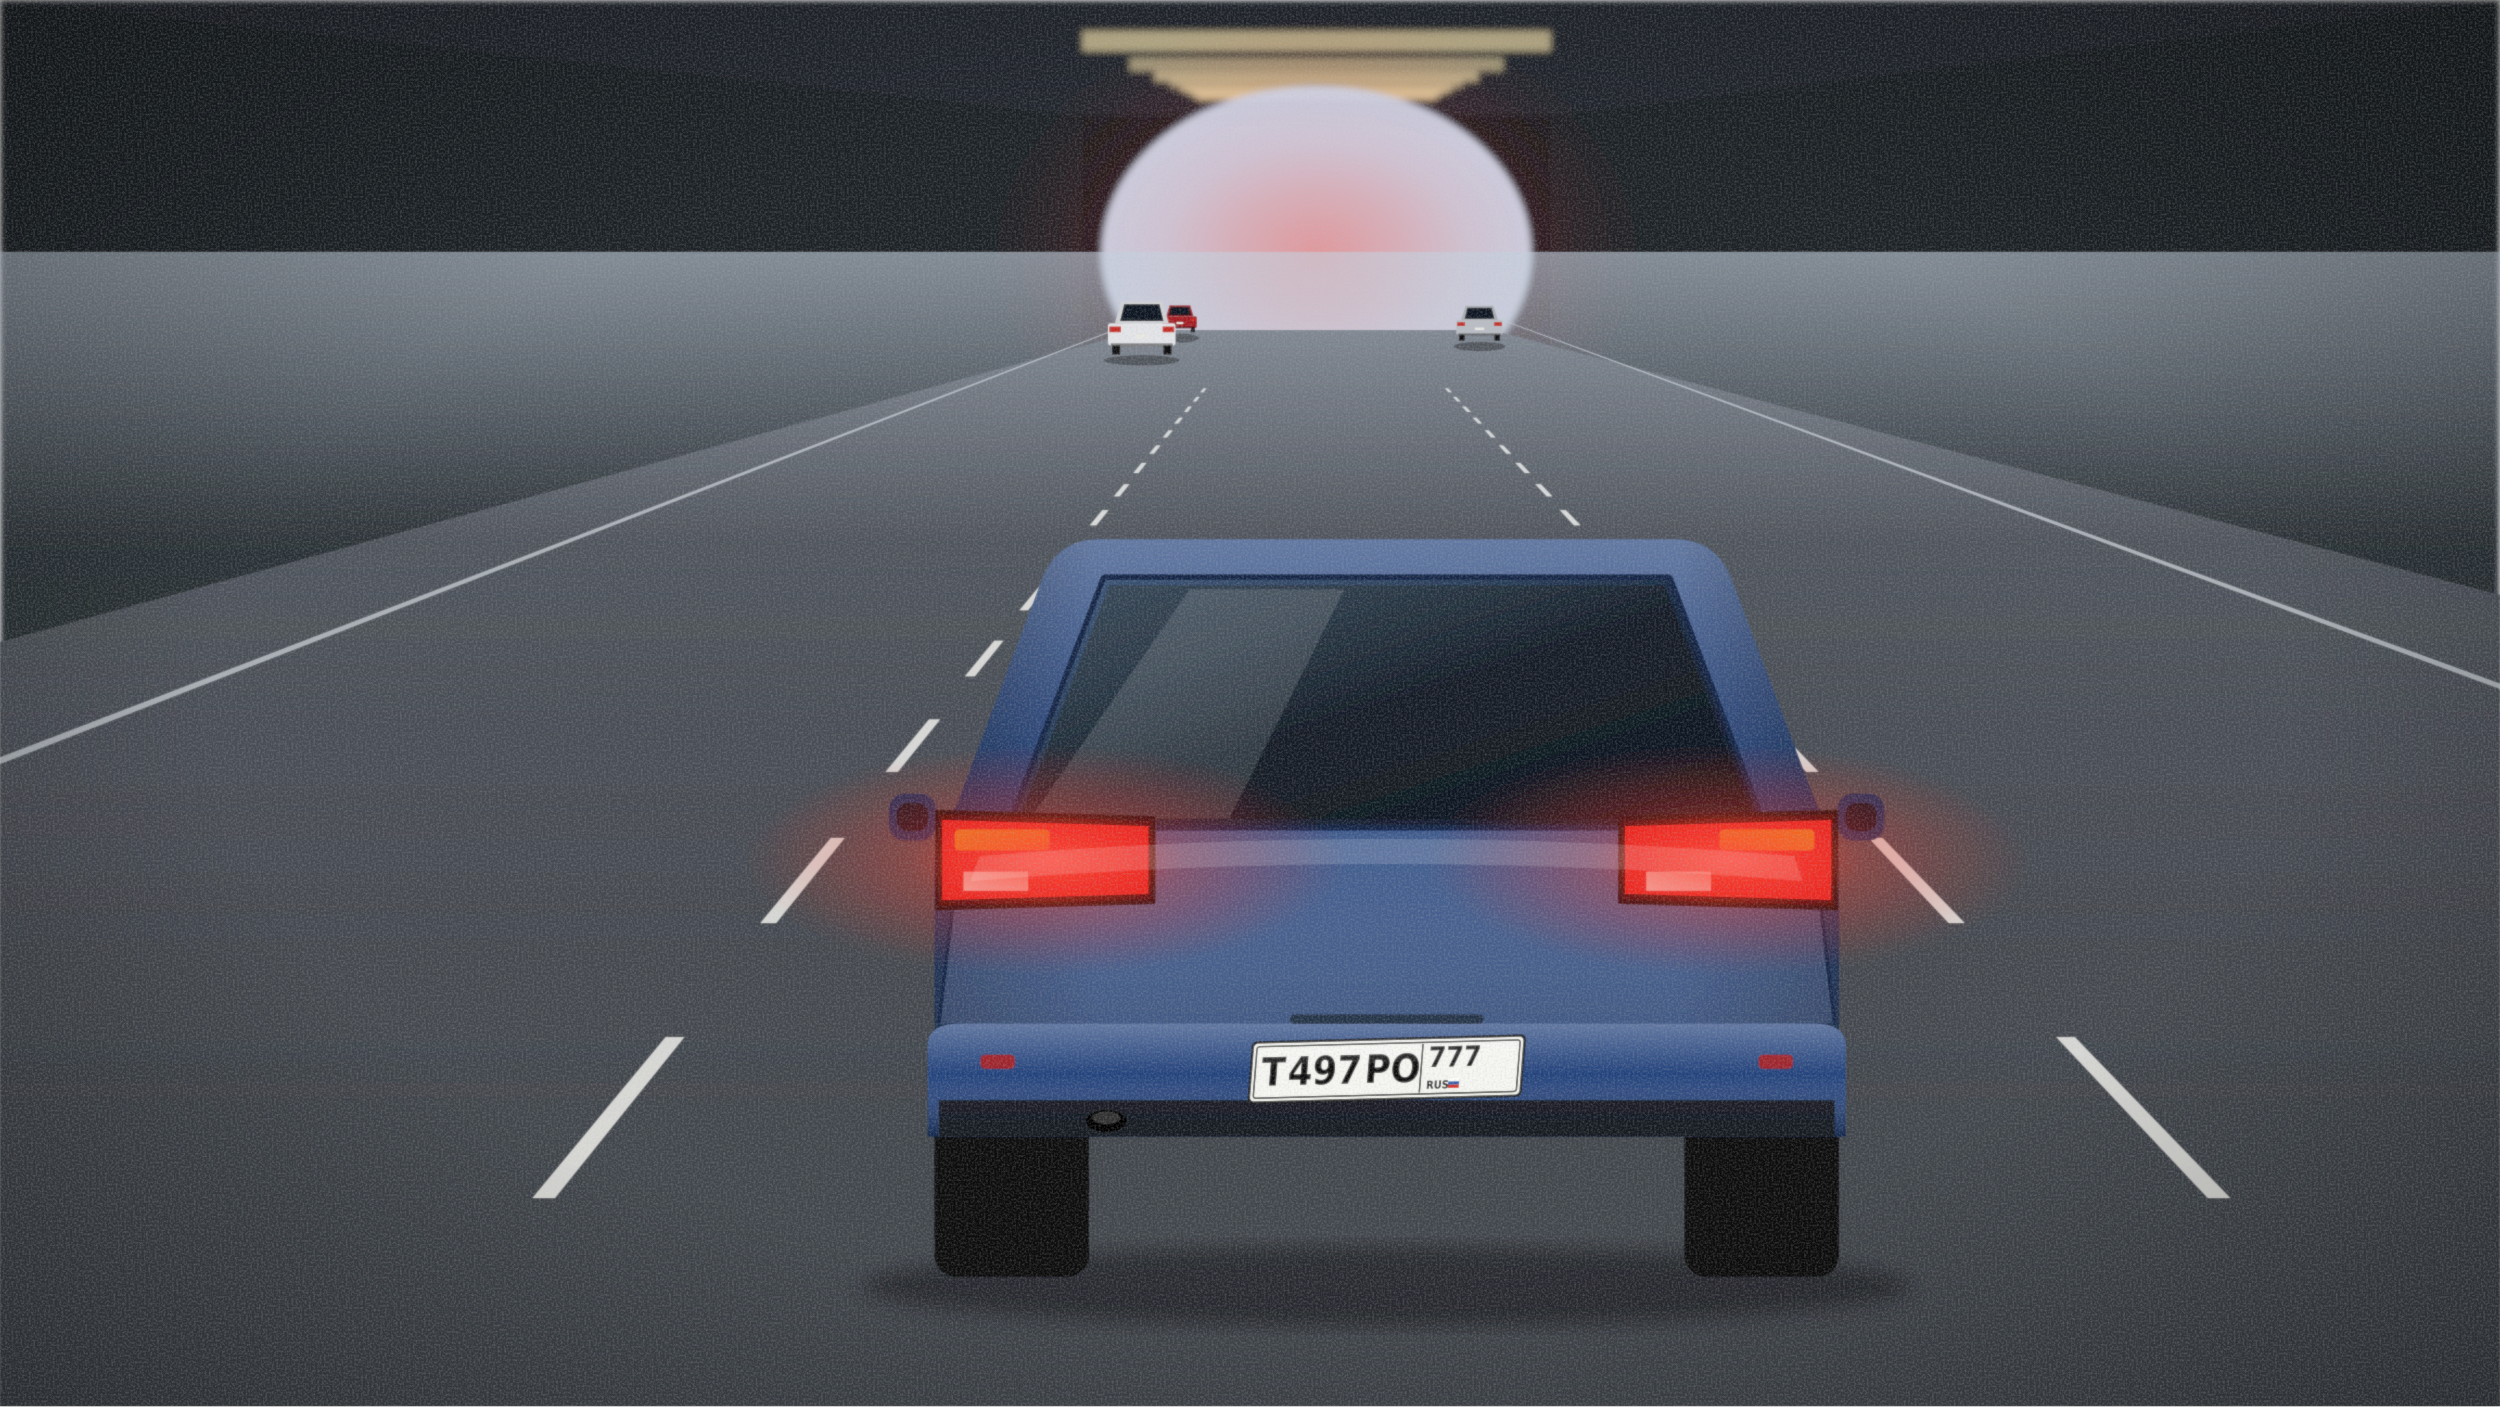
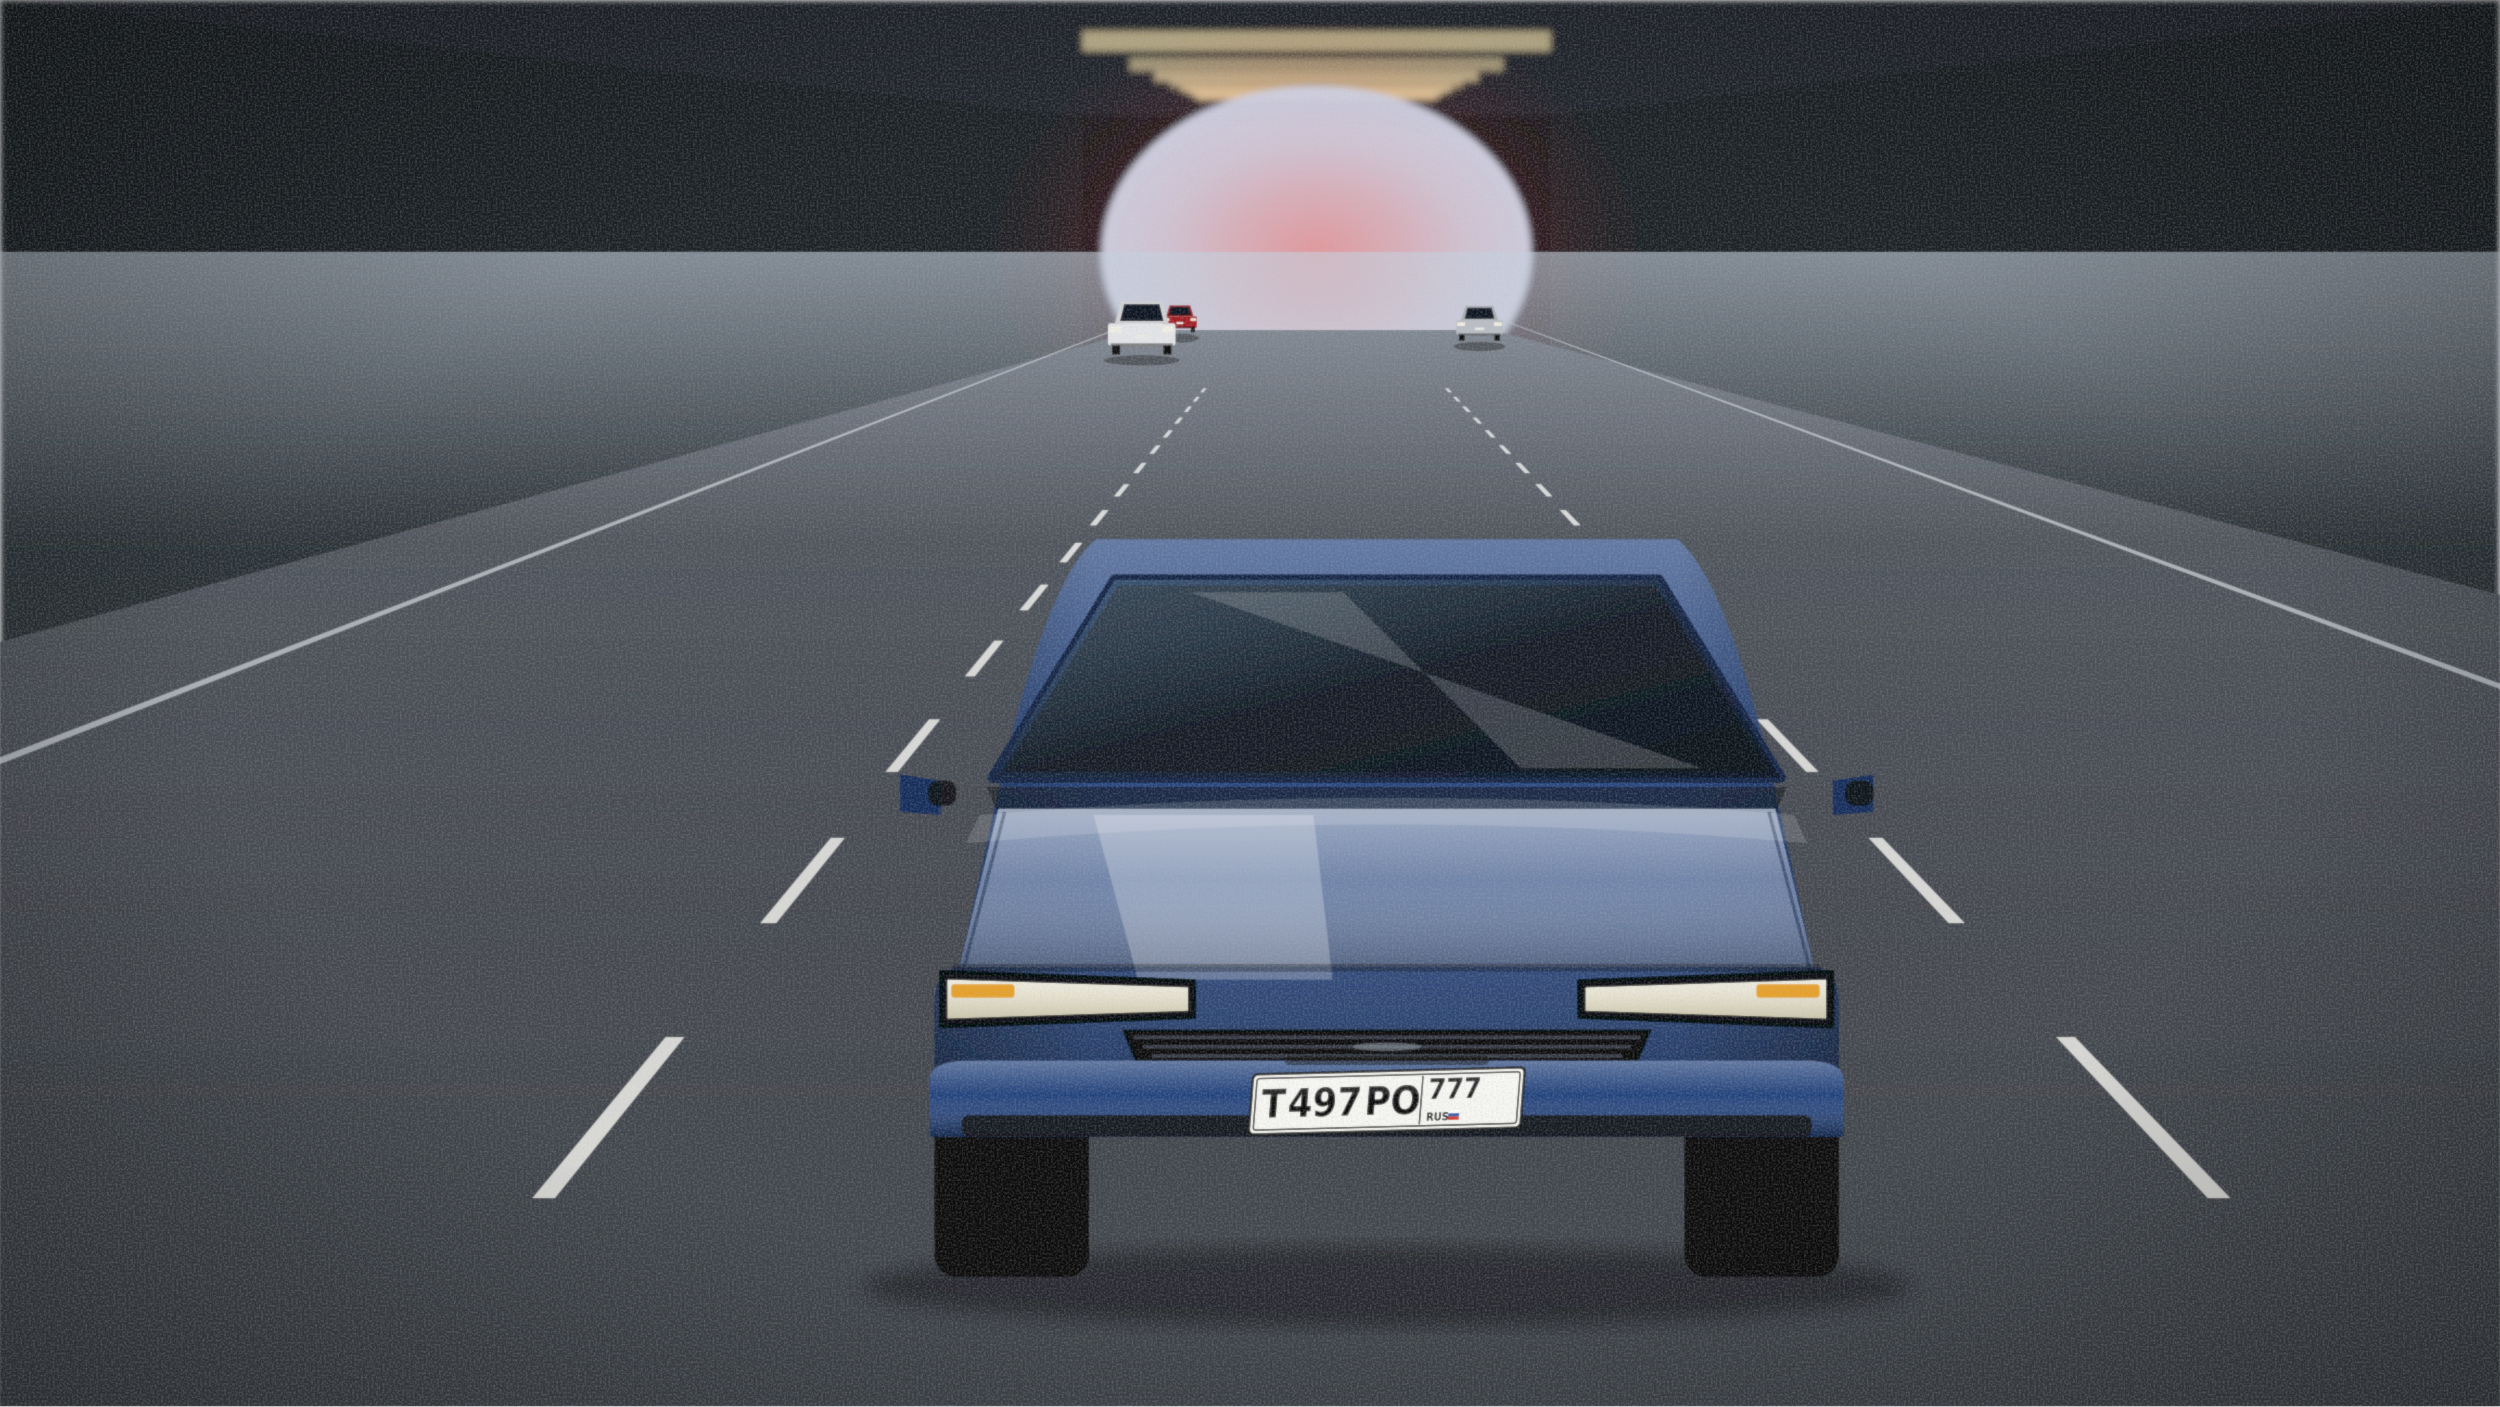
<svg xmlns="http://www.w3.org/2000/svg" viewBox="0 0 1280 720" width="1280" height="720" preserveAspectRatio="xMidYMid slice">
  <defs>
    <linearGradient id="gSky" x1="0" y1="0" x2="0" y2="1">
      <stop offset="0" stop-color="#899fbc" />
      <stop offset="1" stop-color="#c5d1df" />
    </linearGradient>
    <linearGradient id="gBodyV" x1="0" y1="0" x2="0" y2="1">
      <stop offset="0" stop-color="#fff" stop-opacity=".30" />
      <stop offset=".45" stop-color="#fff" stop-opacity=".02" />
      <stop offset="1" stop-color="#000" stop-opacity=".38" />
    </linearGradient>
    <linearGradient id="gBodyH" x1="0" y1="0" x2="1" y2="0">
      <stop offset="0" stop-color="#000" stop-opacity=".32" />
      <stop offset=".18" stop-color="#000" stop-opacity="0" />
      <stop offset=".82" stop-color="#000" stop-opacity="0" />
      <stop offset="1" stop-color="#000" stop-opacity=".32" />
    </linearGradient>
    <linearGradient id="gGlass" x1="0" y1="0" x2="1" y2="1">
      <stop offset="0" stop-color="#8fb3d4" stop-opacity="0.34" />
      <stop offset=".5" stop-color="#1a2735" stop-opacity=".55" />
      <stop offset="1" stop-color="#0b1119" stop-opacity=".75" />
    </linearGradient>
    <radialGradient id="gGlow">
      <stop offset="0" stop-color="#ff4a3a" stop-opacity=".95" />
      <stop offset=".45" stop-color="#ff3a2a" stop-opacity=".35" />
      <stop offset="1" stop-color="#ff2a1a" stop-opacity="0" />
    </radialGradient>
+     <radialGradient id="gGlowW">
+       <stop offset="0" stop-color="#fff6d8" stop-opacity=".95" />
+       <stop offset=".5" stop-color="#ffe9b0" stop-opacity=".35" />
+       <stop offset="1" stop-color="#ffe4a0" stop-opacity="0" />
+     </radialGradient>
+     <linearGradient id="gLamp" x1="0" y1="0" x2="0" y2="1">
+       <stop offset="0" stop-color="#fffdf2" />
+       <stop offset=".45" stop-color="#f4f0dc" />
+       <stop offset="1" stop-color="#d9d3b8" />
+     </linearGradient>
+     <linearGradient id="gHood" x1="0" y1="0" x2="0" y2="1">
+       <stop offset="0" stop-color="#fff" stop-opacity=".34" />
+       <stop offset=".45" stop-color="#fff" stop-opacity=".04" />
+       <stop offset="1" stop-color="#000" stop-opacity=".22" />
+     </linearGradient>
    <linearGradient id="gRoadFade" x1="0" y1="0" x2="0" y2="1">
      <stop offset="0" stop-color="#c5d1df" stop-opacity="0.6" />
      <stop offset=".25" stop-color="#c5d1df" stop-opacity="0.1" />
      <stop offset="1" stop-color="#000" stop-opacity="0" />
    </linearGradient>
    <linearGradient id="gWet" x1="0" y1="0" x2="0" y2="1">
      <stop offset="0" stop-color="#cfd8e6" stop-opacity=".0" />
      <stop offset=".5" stop-color="#cfd8e6" stop-opacity=".22" />
      <stop offset="1" stop-color="#cfd8e6" stop-opacity=".05" />
    </linearGradient>
    <linearGradient id="gFog" x1="0" y1="0" x2="0" y2="1">
      <stop offset="0" stop-color="#d7dadd" stop-opacity=".75" />
      <stop offset=".6" stop-color="#d7dadd" stop-opacity=".42" />
      <stop offset="1" stop-color="#d7dadd" stop-opacity=".18" />
    </linearGradient>
    <radialGradient id="gVig" cx=".5" cy=".5" r=".75">
      <stop offset=".55" stop-color="#000" stop-opacity="0" />
      <stop offset="1" stop-color="#000" stop-opacity="0.42" />
    </radialGradient>
    <filter id="fBlur6">
      <feGaussianBlur stdDeviation="6" />
    </filter>
    <filter id="fBlur2" filterUnits="userSpaceOnUse" x="0" y="0" width="1280" height="720">
      <feGaussianBlur stdDeviation="1.6" />
    </filter>
    <filter id="fSoft" filterUnits="userSpaceOnUse" x="0" y="0" width="1280" height="720">
      <feGaussianBlur stdDeviation="0.55" />
    </filter>
    <filter id="fNoise" x="0" y="0" width="100%" height="100%">
      <feTurbulence type="fractalNoise" baseFrequency="0.9" numOctaves="2" seed="679" />
      <feColorMatrix type="matrix" values="0 0 0 0 0.5 0 0 0 0 0.5 0 0 0 0 0.5 1.6 0 0 0 -0.62" />
    </filter>
  </defs>
  <g filter="url(#fSoft)">
    <g filter="url(#fBlur2)">
      <rect x="0" y="0" width="1280" height="720" fill="#171a1f" />
      <polygon points="0,0 1280,0 794,59 554,59" fill="#23272e" />
      <polygon points="0,0 554,59 554,189 0,720" fill="#1c2026" />
      <polygon points="1280,0 794,59 794,189 1280,720" fill="#1c2026" />
      <rect x="489.8" y="-19.7" width="368.4" height="18.7" fill="#ffe9b0" opacity="0.6" />
      <rect x="554.2" y="15.9" width="239.7" height="10.2" fill="#ffe9b0" opacity="0.7" />
      <rect x="578.4" y="29.4" width="191.2" height="7" fill="#ffe9b0" opacity="0.6" />
      <rect x="591.1" y="36.4" width="165.7" height="5.4" fill="#ffe9b0" opacity="0.7" />
      <rect x="599" y="40.7" width="150" height="4.3" fill="#ffe9b0" opacity="0.6" />
      <rect x="604.3" y="43.7" width="139.4" height="3.6" fill="#ffe9b0" opacity="0.7" />
      <rect x="608.1" y="45.8" width="131.7" height="3.1" fill="#ffe9b0" opacity="0.6" />
      <rect x="611" y="47.4" width="125.9" height="3" fill="#ffe9b0" opacity="0.7" />
      <rect x="613.3" y="48.7" width="121.4" height="3" fill="#ffe9b0" opacity="0.6" />
      <ellipse cx="674" cy="129" rx="110" ry="85" fill="#cfe8ff" opacity="0.95" />
      <ellipse cx="674" cy="129" rx="170" ry="120" fill="url(#gGlow)" opacity=".5" />
    </g>
    <polygon points="584,169 764,169 2860,720 -1430.9,720" fill="#43474e" />
    <polygon points="584,169 764,169 1280,720 0,720" fill="#43474e" />
    <polygon points="658.4,135 658.6,135 -845.3,720 -865.3,720" fill="#bdc2c8" opacity="0.85" />
    <polygon points="690.3,135 690.4,135 2294.4,720 2274.4,720" fill="#bdc2c8" opacity="0.85" />
    <polygon points="340.8,531 350.4,531 284.1,613.4 272.6,613.4" fill="#f2f2ee" opacity="0.88" />
    <polygon points="425.4,429 432.5,429 397.4,472.6 389.3,472.6" fill="#f2f2ee" opacity="0.88" />
    <polygon points="475.7,368.3 481.4,368.3 459.7,395.2 453.4,395.2" fill="#f2f2ee" opacity="0.88" />
    <polygon points="509.1,328 513.8,328 499.1,346.3 494,346.3" fill="#f2f2ee" opacity="0.88" />
    <polygon points="532.9,299.3 536.9,299.3 526.3,312.5 521.9,312.5" fill="#f2f2ee" opacity="0.88" />
    <polygon points="550.6,277.9 554.2,277.9 546.1,287.9 542.4,287.9" fill="#f2f2ee" opacity="0.88" />
    <polygon points="564.4,261.2 567.6,261.2 561.3,269 557.9,269" fill="#f2f2ee" opacity="0.88" />
    <polygon points="575.5,247.9 578.3,247.9 573.2,254.2 570.2,254.2" fill="#f2f2ee" opacity="0.88" />
    <polygon points="584.5,237 587,237 582.9,242.2 580.2,242.2" fill="#f2f2ee" opacity="0.88" />
    <polygon points="592,228 594.3,228 590.8,232.3 588.4,232.3" fill="#f2f2ee" opacity="0.88" />
    <polygon points="598.3,220.3 600.5,220.3 597.5,224 595.3,224" fill="#f2f2ee" opacity="0.88" />
    <polygon points="603.7,213.8 605.7,213.8 603.2,216.9 601.1,216.9" fill="#f2f2ee" opacity="0.88" />
    <polygon points="608.4,208.1 610.3,208.1 608.1,210.9 606.2,210.9" fill="#f2f2ee" opacity="0.88" />
    <polygon points="612.6,203.2 614.3,203.2 612.4,205.6 610.6,205.6" fill="#f2f2ee" opacity="0.88" />
    <polygon points="616.2,198.8 617.8,198.8 616.1,200.9 614.4,200.9" fill="#f2f2ee" opacity="0.88" />
    <polygon points="1052.8,531 1062.3,531 1141.9,613.4 1130.4,613.4" fill="#f2f2ee" opacity="0.88" />
    <polygon points="956.7,429 963.8,429 1005.9,472.6 997.7,472.6" fill="#f2f2ee" opacity="0.88" />
    <polygon points="899.4,368.3 905.1,368.3 931.1,395.2 924.8,395.2" fill="#f2f2ee" opacity="0.88" />
    <polygon points="861.5,328 866.2,328 883.9,346.3 878.7,346.3" fill="#f2f2ee" opacity="0.88" />
    <polygon points="834.5,299.3 838.5,299.3 851.3,312.5 846.9,312.5" fill="#f2f2ee" opacity="0.88" />
    <polygon points="814.3,277.9 817.8,277.9 827.4,287.9 823.7,287.9" fill="#f2f2ee" opacity="0.88" />
    <polygon points="798.6,261.2 801.7,261.2 809.3,269 805.9,269" fill="#f2f2ee" opacity="0.88" />
    <polygon points="786,247.9 788.9,247.9 794.9,254.2 792,254.2" fill="#f2f2ee" opacity="0.88" />
    <polygon points="775.8,237 778.4,237 783.4,242.2 780.7,242.2" fill="#f2f2ee" opacity="0.88" />
    <polygon points="767.3,228 769.6,228 773.8,232.3 771.3,232.3" fill="#f2f2ee" opacity="0.88" />
    <polygon points="760.1,220.3 762.2,220.3 765.8,224 763.5,224" fill="#f2f2ee" opacity="0.88" />
    <polygon points="753.9,213.8 755.9,213.8 758.9,216.9 756.9,216.9" fill="#f2f2ee" opacity="0.88" />
    <polygon points="748.5,208.1 750.4,208.1 753.1,210.9 751.1,210.9" fill="#f2f2ee" opacity="0.88" />
    <polygon points="743.9,203.2 745.6,203.2 747.9,205.6 746.1,205.6" fill="#f2f2ee" opacity="0.88" />
    <polygon points="739.7,198.8 741.4,198.8 743.4,200.9 741.7,200.9" fill="#f2f2ee" opacity="0.88" />
    <rect x="0" y="129" width="1280" height="591" fill="url(#gRoadFade)" />
    <g transform="translate(604.1 170.1)">
      <ellipse cx="0" cy="3" rx="9.8" ry="2.3" fill="#000" opacity=".33" />
      <rect x="-8.8" y="-8.1" width="17.5" height="5.8" rx="0.7" fill="#a31f24" />
      <path d="M -7 -8.1 L -5.3 -13.7 L 5.3 -13.7 L 7 -8.1 Z" fill="#961d21" />
      <path d="M -5.6 -8.7 L -4.6 -13 L 4.6 -13 L 5.6 -8.7 Z" fill="#0f1620" />
-       <rect x="-8.4" y="-7.2" width="3" height="1.4" fill="#c4261f" />
-       <rect x="5.4" y="-7.2" width="3" height="1.4" fill="#c4261f" />
+       <rect x="-8.4" y="-7.2" width="3" height="1.4" fill="#f2f0e2" opacity=".95" />
+       <rect x="5.4" y="-7.2" width="3" height="1.4" fill="#f2f0e2" opacity=".95" />
      <rect x="-8.1" y="-2.9" width="16.1" height="0.9" fill="#5a1114" />
      <rect x="-1.8" y="-5.2" width="3.5" height="1" fill="#e9e9e4" />
      <rect x="-7.7" y="-2.3" width="2.1" height="2.3" fill="#0d0d0d" />
      <rect x="5.6" y="-2.3" width="2.1" height="2.3" fill="#0d0d0d" />
    </g>
    <g transform="translate(584.6 181.5)">
      <ellipse cx="0" cy="3" rx="19.4" ry="2.6" fill="#000" opacity=".33" />
      <rect x="-17.3" y="-16" width="34.6" height="11.4" rx="1.4" fill="#e4e5e8" />
      <path d="M -13.8 -16 L -10.4 -27.1 L 10.4 -27.1 L 13.8 -16 Z" fill="#d2d3d5" />
      <path d="M -11.1 -17.1 L -9 -25.7 L 9 -25.7 L 11.1 -17.1 Z" fill="#0f1620" />
-       <rect x="-16.6" y="-14.3" width="5.9" height="2.9" fill="#c4261f" />
-       <rect x="10.7" y="-14.3" width="5.9" height="2.9" fill="#c4261f" />
+       <rect x="-16.6" y="-14.3" width="5.9" height="2.9" fill="#f2f0e2" opacity=".95" />
+       <rect x="10.7" y="-14.3" width="5.9" height="2.9" fill="#f2f0e2" opacity=".95" />
      <rect x="-15.9" y="-5.7" width="31.8" height="1.7" fill="#7d7e80" />
      <rect x="-3.5" y="-10.3" width="6.9" height="2" fill="#e9e9e4" />
      <rect x="-15.2" y="-4.6" width="4.1" height="4.6" fill="#0d0d0d" />
      <rect x="11.1" y="-4.6" width="4.1" height="4.6" fill="#0d0d0d" />
    </g>
    <g transform="translate(757.5 174.4)">
      <ellipse cx="0" cy="3" rx="13.3" ry="2.4" fill="#000" opacity=".33" />
      <rect x="-11.9" y="-10.5" width="23.8" height="7.5" rx="1" fill="#b9bdc4" />
      <path d="M -9.5 -10.5 L -7.1 -17.8 L 7.1 -17.8 L 9.5 -10.5 Z" fill="#aaaeb4" />
      <path d="M -7.6 -11.2 L -6.2 -16.8 L 6.2 -16.8 L 7.6 -11.2 Z" fill="#0f1620" />
-       <rect x="-11.4" y="-9.4" width="4" height="1.9" fill="#c4261f" />
-       <rect x="7.4" y="-9.4" width="4" height="1.9" fill="#c4261f" />
+       <rect x="-11.4" y="-9.4" width="4" height="1.9" fill="#f2f0e2" opacity=".95" />
+       <rect x="7.4" y="-9.4" width="4" height="1.9" fill="#f2f0e2" opacity=".95" />
      <rect x="-10.9" y="-3.7" width="21.9" height="1.1" fill="#66686c" />
      <rect x="-2.4" y="-6.7" width="4.8" height="1.3" fill="#e9e9e4" />
      <rect x="-10.5" y="-3" width="2.9" height="3" fill="#0d0d0d" />
      <rect x="7.6" y="-3" width="2.9" height="3" fill="#0d0d0d" />
    </g>
    <g transform="translate(710 653.7) scale(0.8)">
      <ellipse cx="0" cy="6" rx="336" ry="26" fill="#000" opacity="0.38" filter="url(#fBlur6)" />
      <rect x="-289.5" y="-111.7" width="99" height="111.7" rx="14" fill="#0d0d0d" />
      <rect x="-283.5" y="-105.7" width="87" height="10" rx="5" fill="#242424" opacity=".7" />
      <rect x="190.5" y="-111.7" width="99" height="111.7" rx="14" fill="#0d0d0d" />
      <rect x="196.5" y="-105.7" width="87" height="10" rx="5" fill="#242424" opacity=".7" />
-       <path d="M -289.5 -89.7 L -289.5 -263.2 Q -289.5 -283.2 -275.5 -301.2 L -220 -448 Q -210 -472 -184 -472 L 184 -472 Q 210 -472 220 -448 L 275.5 -301.2 Q 289.5 -283.2 289.5 -263.2 L 289.5 -89.7 Z" fill="#1F3F7A" />
-       <path d="M -289.5 -89.7 L -289.5 -263.2 Q -289.5 -283.2 -275.5 -301.2 L -220 -448 Q -210 -472 -184 -472 L 184 -472 Q 210 -472 220 -448 L 275.5 -301.2 Q 289.5 -283.2 289.5 -263.2 L 289.5 -89.7 Z" fill="url(#gBodyV)" />
-       <path d="M -289.5 -89.7 L -289.5 -263.2 Q -289.5 -283.2 -275.5 -301.2 L -220 -448 Q -210 -472 -184 -472 L 184 -472 Q 210 -472 220 -448 L 275.5 -301.2 Q 289.5 -283.2 289.5 -263.2 L 289.5 -89.7 Z" fill="url(#gBodyH)" />
-       <path d="M -240 -289.2 L -180 -446 L 180 -446 L 240 -289.2 Z" fill="#0c1218" stroke="#122547" stroke-width="7" stroke-linejoin="round" />
-       <path d="M -240 -289.2 L -180 -446 L 180 -446 L 240 -289.2 Z" fill="url(#gGlass)" />
-       <path d="M -126 -440 L -27 -440 L -100.8 -293.2 L -228 -293.2 Z" fill="#fff" opacity="0.13" />
-       <rect x="-318.5" y="-309.2" width="30" height="30" rx="10" fill="#172f5c" />
-       <rect x="-313.5" y="-303.2" width="20" height="18" rx="7" fill="#0b0e12" opacity=".8" />
-       <rect x="288.5" y="-309.2" width="30" height="30" rx="10" fill="#172f5c" />
-       <rect x="293.5" y="-303.2" width="20" height="18" rx="7" fill="#0b0e12" opacity=".8" />
-       <path d="M -272.1 -285.2 L 272.1 -285.2 L 286.6 -162.1 L -286.6 -162.1 Z" fill="#7488ad" opacity=".30" />
-       <line x1="-272.1" y1="-285.2" x2="-286.6" y2="-162.1" stroke="#122547" stroke-width="2.2" />
-       <line x1="272.1" y1="-285.2" x2="286.6" y2="-162.1" stroke="#122547" stroke-width="2.2" />
-       <path d="M -287.5 -297.4 L -149.5 -293.4 L -149.5 -240 L -287.5 -236 Z" fill="#2a0707" stroke="#0a0a0a" stroke-width="3" stroke-linejoin="round" />
-       <path d="M -284.5 -292.4 L -152.5 -288.4 L -152.5 -245 L -284.5 -241 Z" fill="#e0201f" opacity="1" stroke-linejoin="round" />
-       <rect x="-276.5" y="-286.3" width="60.7" height="13.5" rx="3" fill="#e69a1a" opacity=".9" />
-       <rect x="-270.9" y="-259.3" width="41.4" height="12.3" fill="#f4f4ee" opacity=".85" />
-       <ellipse cx="-218.5" cy="-266.7" rx="193.2" ry="73.7" fill="url(#gGlow)" opacity="0.95" />
-       <path d="M 287.5 -297.4 L 149.5 -293.4 L 149.5 -240 L 287.5 -236 Z" fill="#2a0707" stroke="#0a0a0a" stroke-width="3" stroke-linejoin="round" />
-       <path d="M 284.5 -292.4 L 152.5 -288.4 L 152.5 -245 L 284.5 -241 Z" fill="#e0201f" opacity="1" stroke-linejoin="round" />
-       <rect x="213" y="-286.3" width="60.7" height="13.5" rx="3" fill="#e69a1a" opacity=".9" />
-       <rect x="166.1" y="-259.3" width="41.4" height="12.3" fill="#f4f4ee" opacity=".85" />
-       <ellipse cx="218.5" cy="-266.7" rx="193.2" ry="73.7" fill="url(#gGlow)" opacity="0.95" />
-       <path d="M -293.8 -89.7 L -293.8 -148.1 Q -293.8 -162.1 -272.1 -162.1 L 272.1 -162.1 Q 293.8 -162.1 293.8 -148.1 L 293.8 -89.7 Z" fill="#1F3F7A" />
-       <path d="M -293.8 -89.7 L -293.8 -148.1 Q -293.8 -162.1 -272.1 -162.1 L 272.1 -162.1 Q 293.8 -162.1 293.8 -148.1 L 293.8 -89.7 Z" fill="url(#gBodyV)" />
-       <path d="M -286.6 -89.7 L -286.6 -113 L 286.6 -113 L 286.6 -89.7 Z" fill="#17181b" opacity=".88" />
-       <rect x="-260" y="-142.1" width="22" height="9" rx="3" fill="#b3201f" opacity=".85" />
-       <rect x="238" y="-142.1" width="22" height="9" rx="3" fill="#b3201f" opacity=".85" />
-       <ellipse cx="-179.5" cy="-99.7" rx="13" ry="7" fill="#050505" />
-       <ellipse cx="-179.5" cy="-101.7" rx="9" ry="4" fill="#5b5b5b" opacity=".5" />
-       <g transform="translate(0 -132.9) skewX(-6) rotate(-1.5)">
+       <path d="M -289.5 -89.7 L -289.5 -172.2 Q -289.5 -198.2 -273.5 -198.2 L -248.5 -311.5 Q -218 -446 -186 -472 L 186 -472 Q 218 -446 248.6 -311.5 L 273.5 -198.2 Q 289.5 -198.2 289.5 -172.2 L 289.5 -89.7 Z" fill="#1F3F7A" />
+       <path d="M -289.5 -89.7 L -289.5 -172.2 Q -289.5 -198.2 -273.5 -198.2 L -248.5 -311.5 Q -218 -446 -186 -472 L 186 -472 Q 218 -446 248.6 -311.5 L 273.5 -198.2 Q 289.5 -198.2 289.5 -172.2 L 289.5 -89.7 Z" fill="url(#gBodyV)" />
+       <path d="M -289.5 -89.7 L -289.5 -172.2 Q -289.5 -198.2 -273.5 -198.2 L -248.5 -311.5 Q -218 -446 -186 -472 L 186 -472 Q 218 -446 248.6 -311.5 L 273.5 -198.2 Q 289.5 -198.2 289.5 -172.2 L 289.5 -89.7 Z" fill="url(#gBodyH)" />
+       <path d="M -252 -319.5 L -174 -446 L 174 -446 L 252 -319.5 Z" fill="#0c1218" stroke="#122547" stroke-width="7" stroke-linejoin="round" />
+       <path d="M -252 -319.5 L -174 -446 L 174 -446 L 252 -319.5 Z" fill="url(#gGlass)" />
+       <path d="M -125.3 -438 L -27.8 -438 L 85.7 -325.5 L 201.6 -325.5 Z" fill="#fff" opacity="0.17" />
+       <path d="M -256 -313.5 L 256 -313.5 L 248.6 -295.5 L -248.5 -295.5 Z" fill="#14161a" opacity=".55" />
+       <path d="M -248.5 -299.5 L -273.5 -198.2 L 273.5 -198.2 L 248.6 -299.5 Z" fill="#7488ad" opacity=".85" />
+       <path d="M -248.5 -299.5 L -273.5 -198.2 L 273.5 -198.2 L 248.6 -299.5 Z" fill="url(#gHood)" />
+       <path d="M -187.6 -295.5 L -159.2 -190.2 L -34.7 -190.2 L -46.9 -295.5 Z" fill="#fff" opacity="0.26" />
+       <line x1="-271.5" y1="-194.2" x2="-244.5" y2="-297.5" stroke="#122547" stroke-width="2.2" opacity=".5" />
+       <line x1="271.5" y1="-194.2" x2="244.6" y2="-297.5" stroke="#122547" stroke-width="2.2" opacity=".5" />
+       <rect x="-277.9" y="-200.2" width="555.8" height="5" rx="2" fill="#000" opacity=".28" />
+       <path d="M -285.5 -317.5 L -311.5 -321.5 L -311.5 -297.5 L -285.5 -295.5 Z" fill="#172f5c" />
+       <rect x="-293.5" y="-317.5" width="18" height="16" rx="6" fill="#0b0e12" opacity=".85" />
+       <path d="M 285.5 -317.5 L 311.5 -321.5 L 311.5 -297.5 L 285.5 -295.5 Z" fill="#172f5c" />
+       <rect x="293.5" y="-317.5" width="18" height="16" rx="6" fill="#0b0e12" opacity=".85" />
+       <path d="M -285.2 -195.2 L -123.2 -189.2 L -123.2 -166.2 L -285.2 -160.2 Z" fill="#0e1014" stroke="#05070a" stroke-width="2.5" stroke-linejoin="round" />
+       <path d="M -281.2 -190.2 L -127.2 -185.2 L -127.2 -170.2 L -281.2 -165.2 Z" fill="url(#gLamp)" opacity="0.93" stroke-linejoin="round" />
+       <rect x="-278.7" y="-187.2" width="40.5" height="8.6" rx="2" fill="#e69a1a" opacity=".92" />
+       <path d="M 285.2 -195.2 L 123.2 -189.2 L 123.2 -166.2 L 285.2 -160.2 Z" fill="#0e1014" stroke="#05070a" stroke-width="2.5" stroke-linejoin="round" />
+       <path d="M 281.2 -190.2 L 127.2 -185.2 L 127.2 -170.2 L 281.2 -165.2 Z" fill="url(#gLamp)" opacity="0.93" stroke-linejoin="round" />
+       <rect x="236.6" y="-187.2" width="40.5" height="8.6" rx="2" fill="#e69a1a" opacity=".92" />
+       <path d="M -168 -157.2 L 168 -157.2 L 159.6 -137.3 L -159.6 -137.3 Z" fill="#0b0d11" stroke="#05070a" stroke-width="2" />
+       <line x1="-162.1" y1="-153.2" x2="162.1" y2="-153.2" stroke="#454b55" stroke-width="2.4" opacity=".75" />
+       <line x1="-156.2" y1="-147.2" x2="156.2" y2="-147.2" stroke="#454b55" stroke-width="2.4" opacity=".75" />
+       <line x1="-150.4" y1="-141.3" x2="150.4" y2="-141.3" stroke="#454b55" stroke-width="2.4" opacity=".75" />
+       <ellipse cx="0" cy="-147.2" rx="21.8" ry="2.7" fill="#9aa3ae" opacity=".5" />
+       <path d="M -292.4 -89.7 L -292.4 -126.3 Q -292.4 -138.3 -266.3 -138.3 L 266.3 -138.3 Q 292.4 -138.3 292.4 -126.3 L 292.4 -89.7 Z" fill="#1F3F7A" />
+       <path d="M -292.4 -89.7 L -292.4 -126.3 Q -292.4 -138.3 -266.3 -138.3 L 266.3 -138.3 Q 292.4 -138.3 292.4 -126.3 L 292.4 -89.7 Z" fill="url(#gBodyV)" />
+       <rect x="-272.1" y="-103.4" width="544.3" height="13.7" rx="5" fill="#15171b" opacity=".9" />
+       <g transform="translate(0 -112.5) skewX(-6) rotate(-1.5) scale(1)">
        <g>
          <rect x="-87.5" y="-20" width="175" height="40" rx="3.5" fill="#1b1b1b" />
          <rect x="-86" y="-18.5" width="172" height="37" rx="2.6" fill="#f6f6f2" />
          <rect x="-84" y="-16.5" width="168" height="33" rx="1.6" fill="none" stroke="#0a0a0a" stroke-width="0.9" />
          <text x="-80" y="8.6" font-size="25" font-family="'Arial Narrow','Liberation Sans Narrow','DejaVu Sans Condensed',Arial,sans-serif" font-weight="700" fill="#0a0a0a" textLength="14.5" lengthAdjust="spacingAndGlyphs">Т</text>
          <text x="-63" y="8.6" font-size="25" font-family="'Arial Narrow','Liberation Sans Narrow','DejaVu Sans Condensed',Arial,sans-serif" font-weight="700" fill="#0a0a0a" textLength="46" lengthAdjust="spacingAndGlyphs">497</text>
          <text x="-14" y="8.6" font-size="25" font-family="'Arial Narrow','Liberation Sans Narrow','DejaVu Sans Condensed',Arial,sans-serif" font-weight="700" fill="#0a0a0a" textLength="31" lengthAdjust="spacingAndGlyphs">РО</text>
          <line x1="22" y1="-15.5" x2="22" y2="15.5" stroke="#0a0a0a" stroke-width="0.9" />
          <text x="26" y="-0.6" font-size="18" font-family="'Arial Narrow','Liberation Sans Narrow','DejaVu Sans Condensed',Arial,sans-serif" font-weight="700" fill="#0a0a0a" textLength="28" lengthAdjust="spacingAndGlyphs">777</text>
          <text x="26" y="13.3" font-size="7" font-family="'Arial Narrow','Liberation Sans Narrow','DejaVu Sans Condensed',Arial,sans-serif" font-weight="700" fill="#0a0a0a" textLength="12" lengthAdjust="spacingAndGlyphs">RUS</text>
          <rect x="40" y="6.9" width="7" height="2.1" fill="#fff" />
          <rect x="40" y="9" width="7" height="2.1" fill="#1c57a5" />
          <rect x="40" y="11.1" width="7" height="2.1" fill="#d52b1e" />
          <rect x="-86" y="-18.5" width="172" height="14.1" rx="2.6" fill="#fff" opacity="0.12" />
        </g>
      </g>
-       <rect x="-62" y="-167.9" width="124" height="6" rx="3" fill="#0e0e10" opacity=".5" />
-       <path d="M -260.5 -269.2 Q 0 -291.2 260.6 -269.2 L 266.3 -253.2 Q 0 -275.2 -266.3 -253.2 Z" fill="#fff" opacity="0.16" />
+       <rect x="-65.4" y="-141.4" width="130.9" height="5.9" rx="3" fill="#0e0e10" opacity=".45" />
+       <path d="M -260.5 -295.5 Q 0 -317.5 260.6 -295.5 L 269.2 -277.5 Q 0 -301.5 -269.2 -277.5 Z" fill="#fff" opacity="0.15" />
    </g>
  </g>
  <rect width="1280" height="720" fill="url(#gVig)" />
  <rect width="1280" height="720" filter="url(#fNoise)" opacity="0.32" />
  <rect width="1280" height="720" fill="#000" opacity="0" />
</svg>
